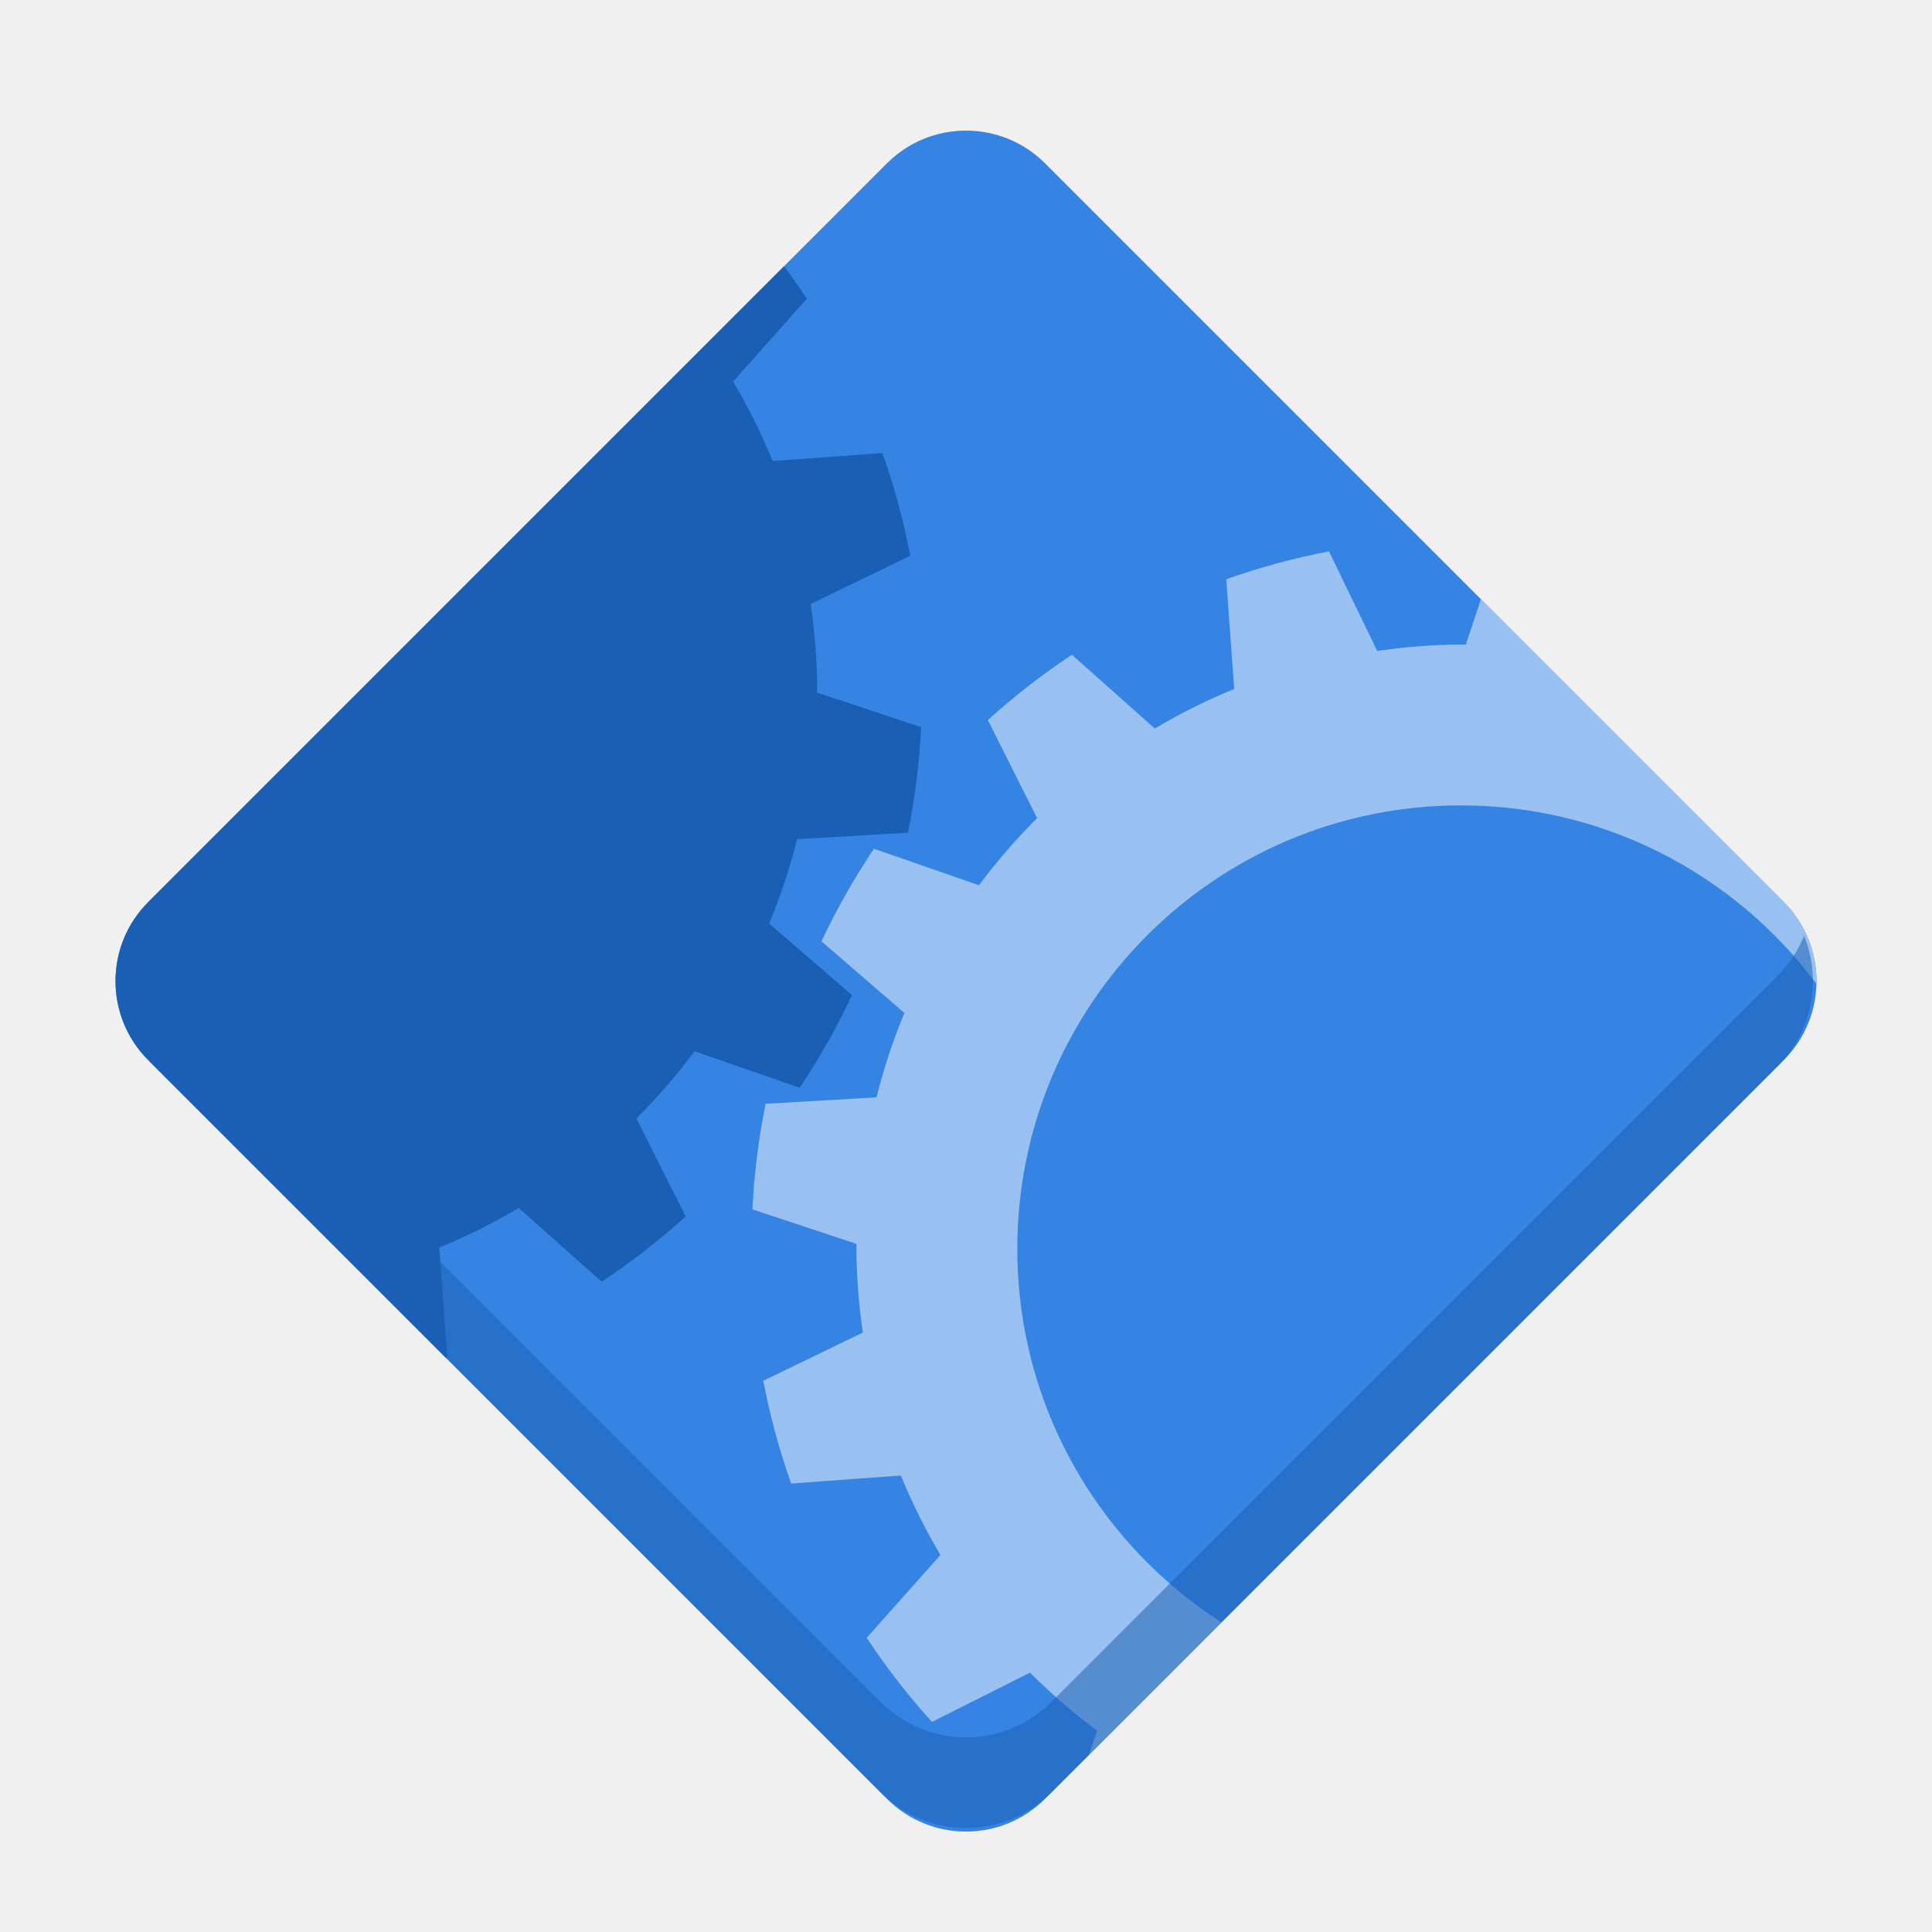
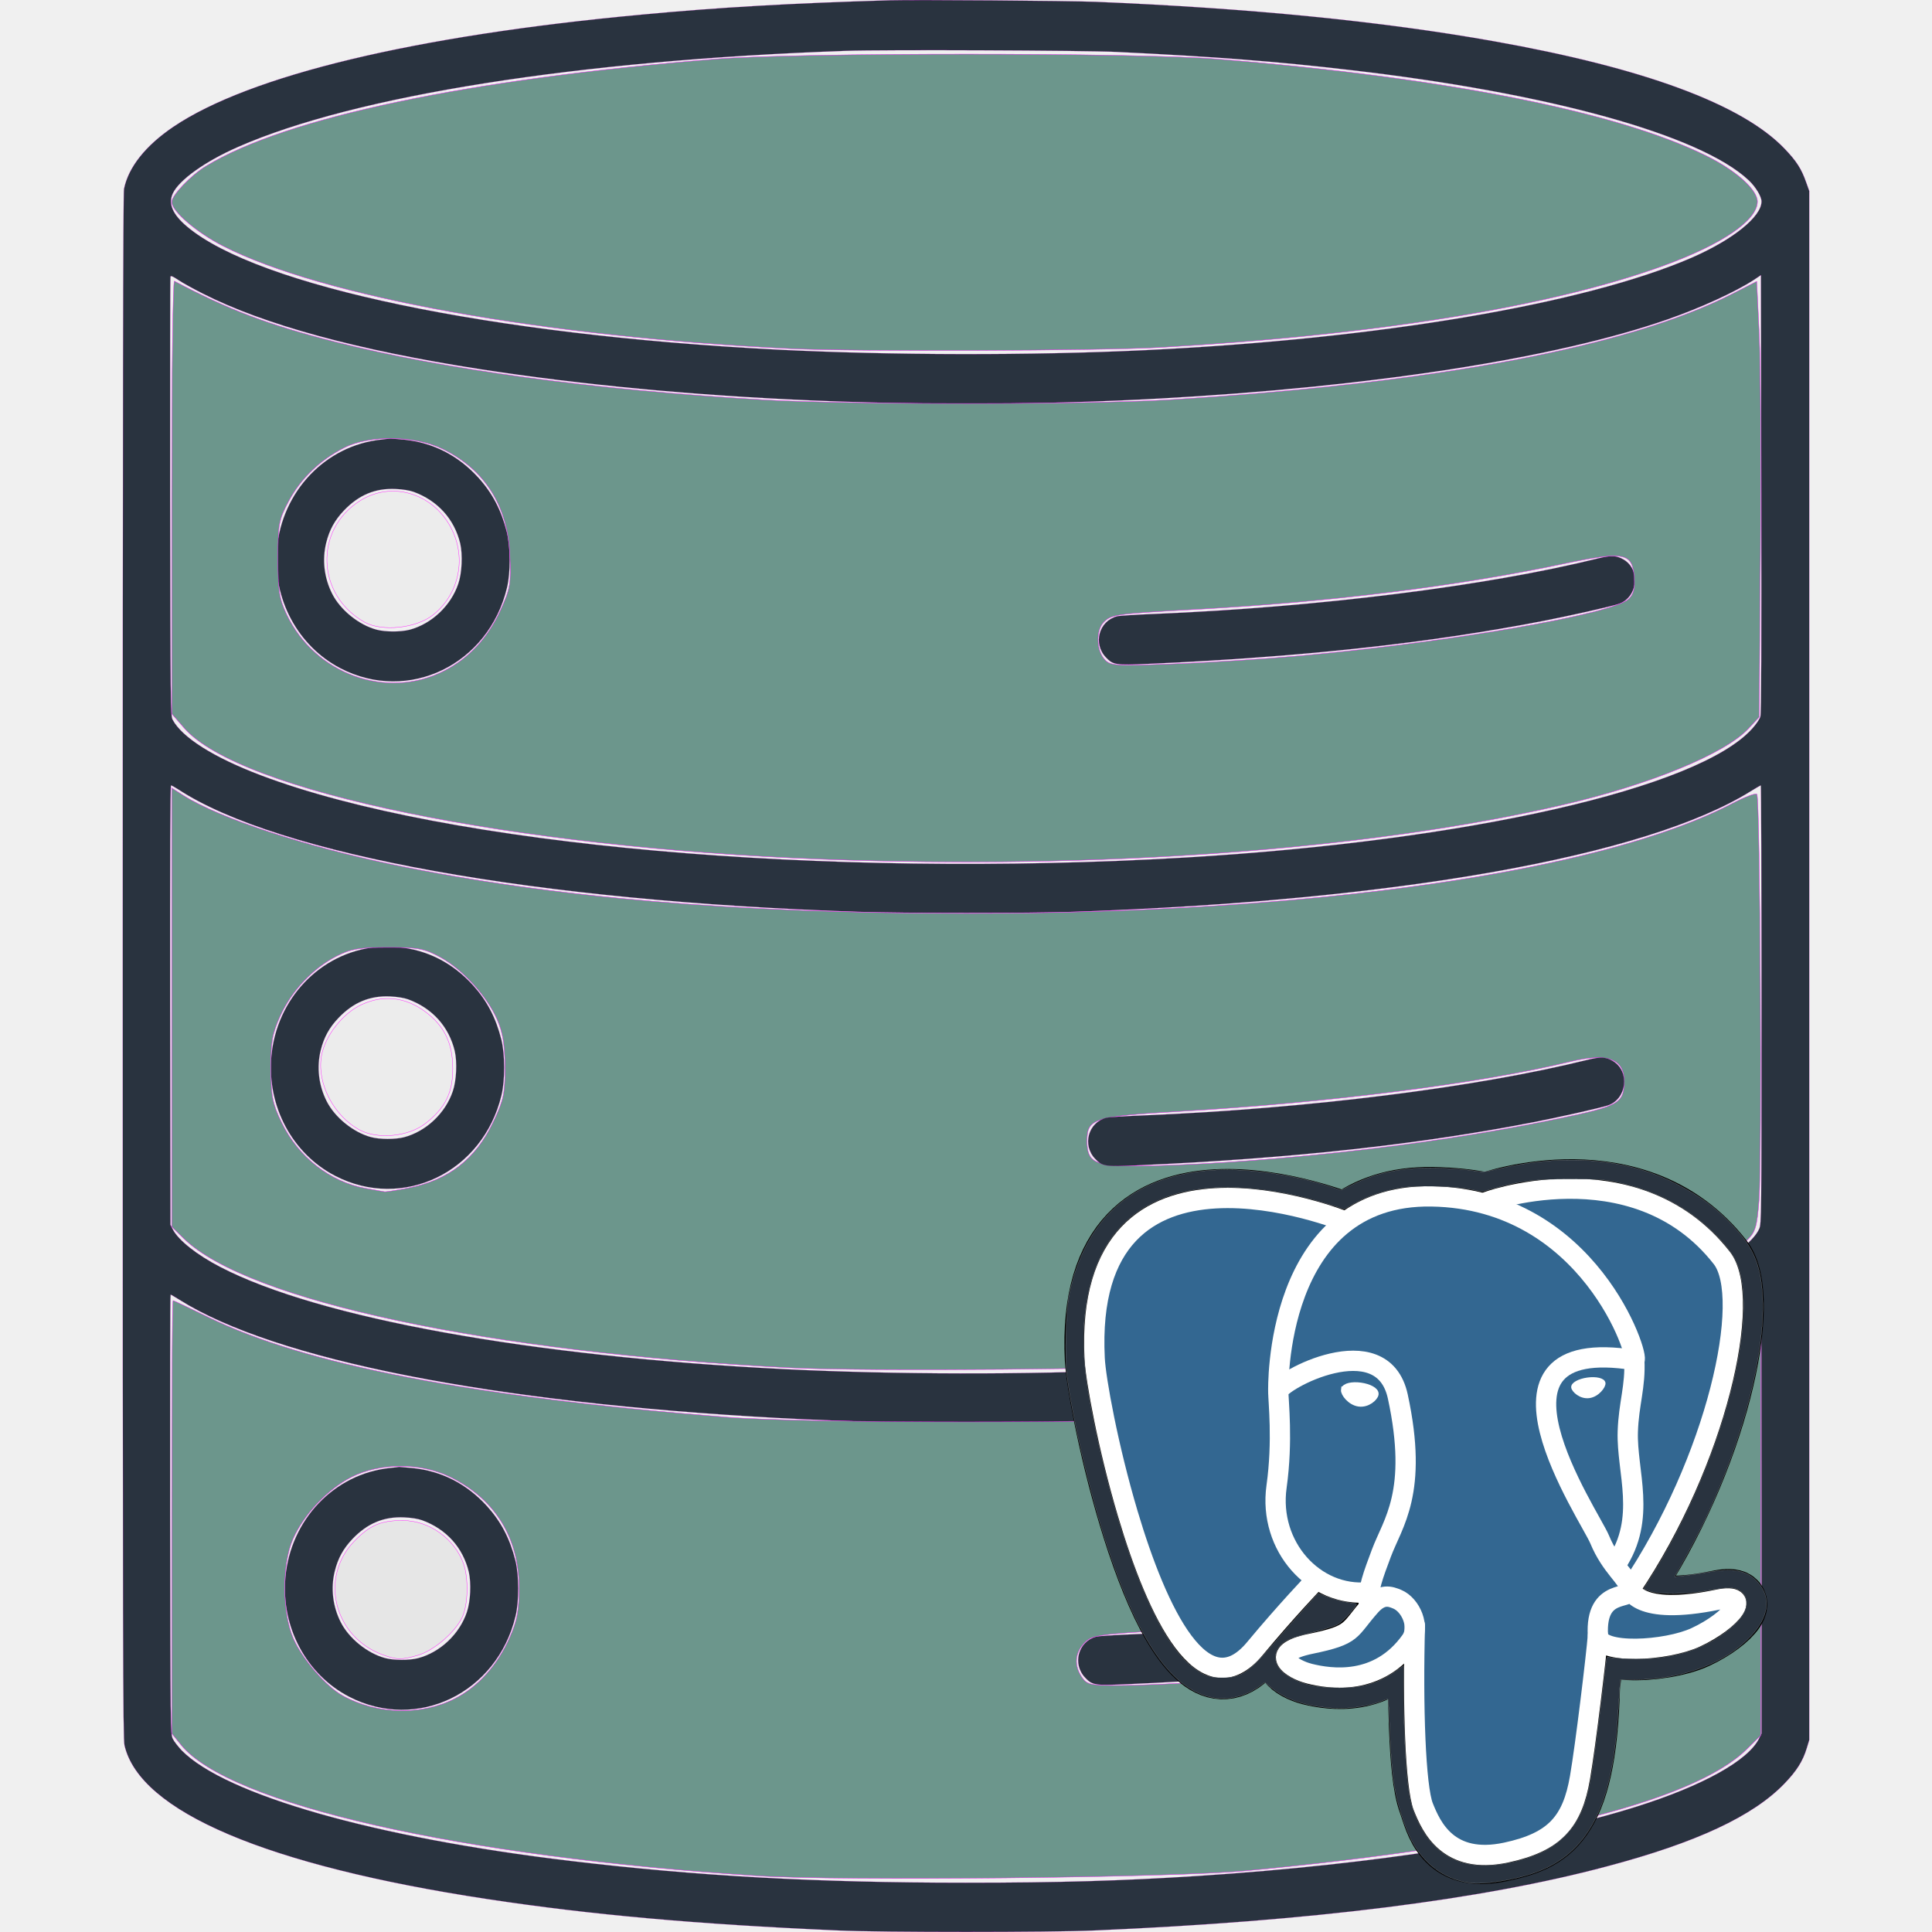
- <svg xmlns="http://www.w3.org/2000/svg" width="33.75mm" height="33.75mm" viewBox="0 0 33.75 33.75" version="1.1" id="svg974">
-   <defs id="defs968">
-     <clipPath clipPathUnits="userSpaceOnUse" id="clipPath18689">
-       <rect clip-path="none" transform="rotate(45)" ry="32" rx="32" y="123.999" x="486.037" height="362.943" width="362.943" id="rect18691" style="display:inline;opacity:1;vector-effect:none;fill:#4a86cf;fill-opacity:1;stroke:none;stroke-width:26.067;stroke-linecap:butt;stroke-linejoin:miter;stroke-miterlimit:4;stroke-dasharray:none;stroke-dashoffset:0;stroke-opacity:1;marker:none;marker-start:none;marker-mid:none;marker-end:none;paint-order:normal;enable-background:new" />
-     </clipPath>
-     <clipPath clipPathUnits="userSpaceOnUse" id="clipPath18689-3">
-       <rect clip-path="none" transform="rotate(45)" ry="32" rx="32" y="123.999" x="486.037" height="362.943" width="362.943" id="rect18691-6" style="display:inline;opacity:1;vector-effect:none;fill:#4a86cf;fill-opacity:1;stroke:none;stroke-width:26.067;stroke-linecap:butt;stroke-linejoin:miter;stroke-miterlimit:4;stroke-dasharray:none;stroke-dashoffset:0;stroke-opacity:1;marker:none;marker-start:none;marker-mid:none;marker-end:none;paint-order:normal;enable-background:new" />
-     </clipPath>
-   </defs>
-   <g id="layer1" transform="translate(-61.81982,-103.944)">
-     <g transform="matrix(0.2636723,0,0,0.2636723,61.81982,-529.397)" style="display:inline;stroke-width:0.25;enable-background:new" id="g1836">
-       <g transform="matrix(0.25,0,0,0.25,0,2295)" id="g18818" style="stroke-width:0.25">
-         <g style="stroke-width:0.27" transform="matrix(0.9260519,0,0,0.9260519,18.93073,50.87633)" id="g18590">
-           <g style="stroke-width:0.27" id="g18681" clip-path="url(#clipPath18689-3)">
-             <rect style="opacity:1;vector-effect:none;fill:#3584e4;fill-opacity:1;stroke:none;stroke-width:8.221;stroke-linecap:butt;stroke-linejoin:miter;stroke-miterlimit:4;stroke-dasharray:none;stroke-dashoffset:0;stroke-opacity:1;marker:none;marker-start:none;marker-mid:none;marker-end:none;paint-order:normal" id="rect18571" width="424" height="424" x="458.337" y="90.642" rx="10.092" ry="10.092" transform="matrix(0.6052817,0.6052817,-0.6052817,0.6052817,33.44063,99.07363)" clip-path="none" />
-             <circle style="opacity:1;vector-effect:none;fill:#f66151;fill-opacity:1;stroke:none;stroke-width:7.037;stroke-linecap:butt;stroke-linejoin:miter;stroke-miterlimit:4;stroke-dasharray:none;stroke-dashoffset:0;stroke-opacity:1;marker:none;marker-start:none;marker-mid:none;marker-end:none;paint-order:normal" id="path18706" cx="0" cy="0" r="0" transform="translate(0,-212)" />
-             <circle style="opacity:1;vector-effect:none;fill:#f66151;fill-opacity:1;stroke:none;stroke-width:7.037;stroke-linecap:butt;stroke-linejoin:miter;stroke-miterlimit:4;stroke-dasharray:none;stroke-dashoffset:0;stroke-opacity:1;marker:none;marker-start:none;marker-mid:none;marker-end:none;paint-order:normal" id="path18708" cx="0" cy="0" r="0" transform="translate(0,-212)" />
-             <path style="display:inline;opacity:1;vector-effect:none;fill:#98c1f1;fill-opacity:1;stroke:none;stroke-width:7.037;stroke-linecap:butt;stroke-linejoin:miter;stroke-miterlimit:4;stroke-dasharray:none;stroke-dashoffset:0;stroke-opacity:1;marker:none;marker-start:none;marker-mid:none;marker-end:none;paint-order:normal;enable-background:new" d="m 408.92,561.918 -9.886,29.829 a 172.971,172.971 0 0 0 -1.427,-0.071 172.971,172.971 0 0 0 -23.929,1.852 l -13.801,-28.501 a 203.293,203.293 0 0 0 -29.401,7.972 l 2.286,31.405 a 172.971,172.971 0 0 0 -22.732,11.319 l -23.718,-21.103 a 203.293,203.293 0 0 0 -24.059,18.674 l 14.099,28.073 a 172.971,172.971 0 0 0 -16.636,19.211 l -30.058,-10.448 a 203.293,203.293 0 0 0 -15.017,26.488 l 23.73,20.507 a 172.971,172.971 0 0 0 -7.985,24.143 l -31.73,1.849 a 203.293,203.293 0 0 0 -3.778,30.217 l 29.829,9.886 a 172.971,172.971 0 0 0 -0.071,1.427 172.971,172.971 0 0 0 1.852,23.929 l -28.501,13.801 a 203.293,203.293 0 0 0 7.972,29.401 l 31.405,-2.286 a 172.971,172.971 0 0 0 11.319,22.732 l -21.103,23.718 a 203.293,203.293 0 0 0 18.674,24.059 l 28.073,-14.099 a 172.971,172.971 0 0 0 19.211,16.636 l -10.448,30.058 a 203.293,203.293 0 0 0 26.488,15.017 l 20.507,-23.73 a 172.971,172.971 0 0 0 24.143,7.985 l 1.849,31.73 a 203.293,203.293 0 0 0 30.217,3.778 l 9.886,-29.829 a 172.971,172.971 0 0 0 1.427,0.071 172.971,172.971 0 0 0 23.929,-1.852 l 13.801,28.501 a 203.293,203.293 0 0 0 29.401,-7.972 l -2.286,-31.405 a 172.971,172.971 0 0 0 22.732,-11.319 l 23.718,21.103 A 203.293,203.293 0 0 0 532.96,916 l -14.099,-28.073 a 172.971,172.971 0 0 0 16.636,-19.211 l 30.058,10.448 a 203.293,203.293 0 0 0 15.017,-26.488 l -23.73,-20.507 a 172.971,172.971 0 0 0 7.985,-24.143 l 31.73,-1.849 a 203.293,203.293 0 0 0 3.778,-30.217 l -29.829,-9.886 a 172.971,172.971 0 0 0 0.071,-1.427 172.971,172.971 0 0 0 -1.852,-23.929 l 28.501,-13.801 a 203.293,203.293 0 0 0 -7.972,-29.401 l -31.405,2.286 a 172.971,172.971 0 0 0 -11.319,-22.732 l 21.103,-23.718 a 203.293,203.293 0 0 0 -18.674,-24.059 l -28.073,14.099 a 172.971,172.971 0 0 0 -19.211,-16.636 l 10.448,-30.058 A 203.293,203.293 0 0 0 485.636,581.681 l -20.507,23.73 a 172.971,172.971 0 0 0 -24.143,-7.985 l -1.849,-31.73 a 203.293,203.293 0 0 0 -30.217,-3.778 z M 397.607,637.722 A 126.926,126.926 0 0 1 524.532,764.647 126.926,126.926 0 0 1 397.607,891.572 126.926,126.926 0 0 1 270.682,764.647 126.926,126.926 0 0 1 397.607,637.722 Z" id="path18717-4" />
-             <path id="path18758" d="m 51.748,401.284 -9.886,29.829 c -0.476,-0.026 -0.951,-0.05 -1.427,-0.071 -8.01,0.062 -16.005,0.681 -23.929,1.852 L 2.706,404.392 c -9.986,1.918 -19.814,4.583 -29.401,7.972 l 2.286,31.405 c -7.844,3.211 -15.442,6.994 -22.732,11.319 l -23.718,-21.103 c -8.475,5.614 -16.518,11.857 -24.059,18.674 l 14.099,28.073 c -6.009,5.987 -11.569,12.408 -16.636,19.211 l -30.058,-10.448 c -5.661,8.442 -10.68,17.296 -15.017,26.488 l 23.73,20.507 c -3.25,7.841 -5.919,15.91 -7.985,24.143 l -31.73,1.849 c -2.013,9.964 -3.276,20.064 -3.778,30.217 l 29.829,9.886 c -0.026,0.476 -0.05,0.951 -0.071,1.427 0.062,8.01 0.681,16.005 1.852,23.929 l -28.501,13.801 c 1.918,9.986 4.583,19.814 7.972,29.401 l 31.405,-2.286 c 3.211,7.844 6.994,15.442 11.319,22.732 l -21.103,23.718 c 5.614,8.475 11.857,16.518 18.674,24.059 l 28.073,-14.099 c 5.987,6.009 12.408,11.569 19.211,16.636 l -10.448,30.058 c 8.442,5.661 17.296,10.68 26.488,15.017 l 20.507,-23.73 c 7.841,3.25 15.91,5.919 24.143,7.985 l 1.849,31.73 c 9.964,2.013 20.064,3.276 30.217,3.778 l 9.886,-29.829 c 0.476,0.026 0.951,0.05 1.427,0.071 8.01,-0.062 16.005,-0.681 23.929,-1.852 l 13.801,28.501 c 9.986,-1.918 19.814,-4.583 29.401,-7.972 l -2.286,-31.405 c 7.844,-3.211 15.442,-6.994 22.732,-11.319 l 23.718,21.103 c 8.475,-5.614 16.518,-11.857 24.059,-18.674 l -14.099,-28.073 c 6.009,-5.987 11.569,-12.408 16.636,-19.211 l 30.058,10.448 c 5.661,-8.442 10.68,-17.296 15.017,-26.488 l -23.73,-20.507 c 3.25,-7.841 5.919,-15.91 7.985,-24.143 l 31.73,-1.849 c 2.013,-9.964 3.276,-20.064 3.778,-30.217 l -29.829,-9.886 c 0.026,-0.476 0.05,-0.951 0.071,-1.427 -0.062,-8.01 -0.681,-16.005 -1.852,-23.929 l 28.501,-13.801 c -1.918,-9.986 -4.583,-19.814 -7.972,-29.401 l -31.405,2.286 c -3.211,-7.844 -6.994,-15.442 -11.319,-22.732 l 21.103,-23.718 c -5.614,-8.475 -11.857,-16.518 -18.674,-24.059 l -28.073,14.099 c -5.987,-6.009 -12.408,-11.569 -19.211,-16.636 l 10.448,-30.058 c -8.442,-5.661 -17.296,-10.68 -26.488,-15.017 l -20.507,23.73 c -7.841,-3.25 -15.91,-5.919 -24.143,-7.985 l -1.849,-31.73 c -9.964,-2.013 -20.064,-3.276 -30.217,-3.778 z" style="display:inline;opacity:1;vector-effect:none;fill:#1a5fb4;fill-opacity:1;stroke:none;stroke-width:7.037;stroke-linecap:butt;stroke-linejoin:miter;stroke-miterlimit:4;stroke-dasharray:none;stroke-dashoffset:0;stroke-opacity:1;marker:none;marker-start:none;marker-mid:none;marker-end:none;paint-order:normal;enable-background:new" />
-           </g>
+ <svg xmlns="http://www.w3.org/2000/svg" version="1.0" width="128" height="128" viewBox="0 0 1036.36 1187.15" preserveAspectRatio="xMidYMid" id="svg7" xml:space="preserve">
+   <defs id="defs7" />
+   <g transform="matrix(0.1,0,0,-0.1,-519.95,1980.632)" fill="#ff0000" stroke="#ff00ff" id="g7" style="display:inline">
+     <path d="m 14139.27,10105.857 c -683.321,-169.996 -1725.615,-300.423 -2725.511,-341.456 -113.768,-4.396 -218.351,-10.991 -231.778,-14.655 -111.648,-28.577 -149.1,-168.53 -67.837,-252.795 43.811,-46.163 60.771,-48.361 256.511,-39.568 939.831,41.766 1724.201,126.764 2432.961,264.519 151.928,29.309 412.679,87.929 459.317,103.316 118.009,38.102 138.5,209.563 33.211,272.579 -44.517,26.378 -76.317,27.844 -156.874,8.06 z" id="path9" style="fill:#29333f;fill-opacity:1;stroke-width:0.72" />
+     <path d="m 9916.683,19804.627 c -614.07,-18.319 -1047.947,-43.232 -1526.343,-87.929 -1392.788,-128.961 -2410.349,-372.963 -2879.558,-689.506 -171.007,-115.773 -276.296,-248.399 -303.149,-381.757 -5.653,-28.577 -7.773,-1326.257 -7.773,-4777.455 0,-4197.126 1.413,-4743.749 10.6,-4785.515 93.276,-408.135 874.114,-739.333 2229.45,-945.233 637.389,-96.722 1284.672,-154.608 2151.719,-192.71 277.709,-12.457 1298.805,-12.457 1582.874,0 1326.363,57.154 2372.898,187.581 3144.548,393.481 550.473,145.815 898.847,308.483 1091.759,509.253 74.198,76.938 112.356,137.022 136.382,216.158 l 15.545,51.292 v 4759.137 4759.136 l -19.078,53.491 c -28.973,82.798 -60.064,131.159 -133.556,207.365 -261.456,272.578 -864.927,495.331 -1783.559,658.731 -690.388,123.1 -1505.144,203.701 -2448.508,242.537 -175.954,6.594 -1106.598,13.921 -1261.352,9.525 z m 1388.547,-317.276 c 595.697,-28.577 980.816,-57.886 1438.013,-111.376 1219.66,-140.686 2150.306,-398.61 2447.094,-677.05 42.399,-39.568 79.144,-99.653 79.144,-130.428 0,-93.79 -175.953,-235.209 -429.637,-345.853 -658.589,-285.034 -1922.061,-498.994 -3354.42,-567.872 -700.987,-33.706 -1572.981,-32.24 -2271.849,3.664 -1753.881,90.127 -3184.827,389.084 -3619.411,756.186 -88.33,74.739 -115.889,139.22 -86.917,202.969 38.159,82.067 197.153,196.373 400.665,285.767 717.946,315.811 2090.948,532.701 3736.713,590.588 228.951,8.06 1457.799,2.931 1660.604,-6.595 z M 5690.975,18002.823 c 377.346,-191.977 951.138,-348.051 1703.003,-464.556 1249.34,-193.443 2771.443,-258.657 4186.843,-180.254 1305.871,72.541 2427.309,247.665 3109.217,485.073 204.218,71.076 419.744,169.995 532.099,243.27 l 43.812,29.309 2.12,-1342.377 c 1.413,-948.896 0,-1350.437 -5.653,-1370.221 -4.947,-16.12 -24.733,-46.163 -50.879,-74.739 -330.707,-367.103 -1747.521,-688.774 -3482.321,-791.358 -2232.983,-131.16 -4542.283,74.007 -5681.387,505.589 -288.309,109.179 -484.048,232.279 -541.993,342.189 -12.013,22.715 -12.72,87.929 -14.839,1368.756 -0.707,739.333 0,1348.971 2.12,1353.368 2.12,6.595 16.959,0 47.345,-20.516 24.733,-16.854 92.57,-54.223 150.514,-83.533 z m -150.514,-3046.727 c 612.657,-401.54 2195.531,-686.575 4178.363,-752.522 280.536,-9.525 1055.014,-9.525 1324.95,0 1987.779,68.877 3517.655,340.724 4159.284,740.799 31.799,19.784 60.065,35.904 62.184,35.904 2.12,0 4.24,-605.974 4.24,-1346.041 0,-1317.464 -0.707,-1347.506 -14.133,-1378.28 -36.745,-84.266 -189.379,-194.176 -397.131,-286.502 -662.829,-294.56 -1939.727,-510.718 -3429.325,-579.596 -674.841,-31.507 -1489.597,-30.042 -2165.852,3.664 -1554.608,77.67 -2859.066,313.612 -3463.243,627.224 -143.448,74.006 -257.217,164.133 -291.842,230.08 l -14.839,29.309 -2.12,1350.438 c -0.707,888.078 0.707,1349.704 5.653,1349.704 3.533,0 23.319,-10.992 43.812,-24.181 z m 8.48,-3136.853 c 584.391,-367.835 1919.235,-630.887 3682.302,-726.144 938.418,-50.559 1854.93,-39.568 2815.961,32.973 1485.357,112.842 2638.594,363.439 3150.908,683.646 36.746,22.715 67.838,41.765 69.251,41.765 0.707,0 2.12,-606.707 2.12,-1348.238 V 9154.273 l -14.839,-30.042 c -66.425,-135.557 -346.254,-290.897 -755.399,-419.859 -649.401,-203.701 -1594.887,-353.18 -2688.765,-424.988 -464.263,-30.042 -861.394,-41.766 -1430.946,-41.766 -916.513,0 -1652.125,41.033 -2430.842,134.091 -1197.755,142.884 -2117.8,405.204 -2387.03,679.249 -21.906,23.448 -46.638,54.955 -54.411,71.076 -14.133,28.577 -14.133,52.757 -16.253,1379.746 -0.707,742.264 0,1349.704 2.826,1349.704 2.12,0 26.852,-14.654 55.118,-32.24 z" id="path1" style="opacity:1;fill:#29333f;fill-opacity:1;stroke-width:0.72" />
+     <path d="m 14266.521,16375.408 c -683.321,-169.995 -1725.615,-300.422 -2725.511,-341.456 -113.769,-4.396 -218.352,-10.99 -231.778,-14.654 -111.649,-28.577 -149.101,-168.53 -67.838,-252.795 43.812,-46.162 60.771,-48.361 256.511,-39.568 939.831,41.766 1724.202,126.764 2432.962,264.519 151.927,29.309 412.677,87.928 459.316,103.316 118.008,38.102 138.501,209.563 33.212,272.578 -44.519,26.379 -76.318,27.845 -156.874,8.06 z" id="path3" style="fill:#29333f;fill-opacity:1;stroke-width:0.72" />
+     <g id="g8">
+       <path d="m 6788.963,17105.218 c -342.721,-35.904 -610.537,-317.275 -642.336,-672.653 -26.852,-305.552 128.608,-596.45 391.479,-732.739 416.918,-216.158 909.446,21.982 1022.508,494.599 22.613,93.79 21.906,250.596 -0.707,342.189 -33.919,134.824 -88.33,238.872 -174.54,334.128 -125.075,137.755 -280.536,216.89 -460.729,234.476 -41.692,3.664 -77.024,6.595 -79.144,6.595 -2.12,-0.733 -27.559,-3.663 -56.531,-6.595 z m 197.859,-320.939 c 148.394,-54.222 250.857,-167.797 286.896,-318.009 15.546,-68.876 10.6,-180.986 -12.013,-246.932 -45.225,-134.824 -163.94,-246.933 -299.615,-282.837 -54.411,-13.922 -149.101,-13.922 -203.512,0.733 -108.116,29.309 -221.885,120.901 -272.056,220.554 -49.465,97.454 -62.184,209.563 -36.745,312.879 19.786,79.869 52.291,139.22 109.529,199.305 91.157,95.256 192.206,137.754 317.988,131.893 45.225,-2.199 84.797,-8.793 109.529,-17.586 z" id="path2" style="fill:#29333f;fill-opacity:1;stroke-width:0.483" />
+       <path d="m 6755.225,13986.975 c -342.721,-35.904 -610.537,-317.275 -642.336,-672.654 -26.852,-305.552 128.608,-596.449 391.479,-732.738 416.918,-216.158 909.446,21.982 1022.508,494.598 22.613,93.79 21.906,250.597 -0.707,342.189 -33.919,134.824 -88.33,238.872 -174.54,334.129 -125.075,137.755 -280.536,216.89 -460.729,234.476 -41.692,3.663 -77.024,6.595 -79.144,6.595 -2.12,-0.733 -27.559,-3.664 -56.531,-6.595 z m 197.859,-320.94 c 148.394,-54.222 250.857,-167.796 286.896,-318.008 15.546,-68.877 10.6,-180.986 -12.013,-246.932 -45.225,-134.824 -163.94,-246.933 -299.615,-282.838 -54.411,-13.921 -149.101,-13.921 -203.512,0.733 -108.116,29.31 -221.885,120.901 -272.056,220.554 -49.465,97.455 -62.184,209.564 -36.745,312.88 19.786,79.868 52.291,139.22 109.529,199.305 91.157,95.256 192.206,137.754 317.988,131.892 45.225,-2.198 84.797,-8.793 109.529,-17.586 z" id="path2-5" style="fill:#29333f;fill-opacity:1;stroke-width:0.483" />
+       <path d="m 6841.577,10786.01 c -342.721,-35.905 -610.537,-317.276 -642.336,-672.654 -26.852,-305.552 128.608,-596.449 391.479,-732.739 416.918,-216.158 909.446,21.982 1022.508,494.598 22.613,93.791 21.906,250.597 -0.707,342.189 -33.919,134.824 -88.33,238.873 -174.54,334.128 -125.075,137.756 -280.536,216.891 -460.729,234.477 -41.692,3.664 -77.024,6.595 -79.144,6.595 -2.12,-0.733 -27.559,-3.664 -56.531,-6.595 z m 197.859,-320.939 c 148.394,-54.223 250.857,-167.798 286.896,-318.009 15.546,-68.877 10.6,-180.986 -12.013,-246.933 -45.225,-134.824 -163.94,-246.933 -299.615,-282.837 -54.411,-13.922 -149.101,-13.922 -203.512,0.733 -108.116,29.309 -221.885,120.902 -272.056,220.554 -49.465,97.454 -62.184,209.563 -36.745,312.879 19.786,79.869 52.291,139.22 109.529,199.305 91.157,95.256 192.206,137.755 317.988,131.893 45.225,-2.198 84.797,-8.792 109.529,-17.585 z" id="path2-9" style="fill:#29333f;fill-opacity:1;stroke-width:0.483" />
+       <path style="opacity:1;fill:#e6e6e6;fill-opacity:1;stroke-width:2.017" d="m 6795.964,9638.647 c -298.231,109.642 -389.268,473.829 -174.193,696.848 95.93,99.473 164.564,128.737 300.156,127.98 160.831,-0.898 315.294,-110.452 370.901,-263.065 33.433,-91.755 29.163,-259.36 -8.532,-334.947 -46.64,-93.522 -175.465,-202.779 -271.809,-230.522 -100.064,-28.815 -129.433,-28.312 -216.524,3.706 z" id="path12" />
+       <path style="opacity:1;fill:#ececec;fill-opacity:1;stroke-width:2.017" d="m 6657.321,12862.139 c -161.305,85.333 -266.7,289.4 -236.287,457.501 22.2,122.704 130.813,260.894 246.911,314.148 132.948,60.981 268.018,46.289 388.438,-42.25 119.519,-87.877 171.439,-194.654 171.336,-352.363 -0.095,-148.238 -45.368,-239.469 -166.289,-335.105 -102.802,-81.308 -292.475,-100.988 -404.11,-41.931 z" id="path15" />
+       <path style="opacity:1;fill:#ececec;fill-opacity:1;stroke-width:2.017" d="m 6685.286,15983.388 c -295.502,165.508 -310.647,567.597 -28.09,745.776 205.036,129.295 471.049,39.207 573.271,-194.146 78.964,-180.26 28.212,-386.949 -124.713,-507.899 -103.328,-81.722 -313.592,-103.591 -420.468,-43.731 z" id="path16" />
+       <path style="opacity:1;fill:#6c968c;fill-opacity:1;stroke-width:2.017" d="m 9500.352,14526.454 c -1908.383,72.005 -3583.67,416.287 -3923.472,806.298 l -76.429,87.722 V 16754.2 c 0,733.549 7.474,1329.774 16.609,1324.945 333.53,-176.336 578.261,-268.907 984.036,-372.222 672.825,-171.309 1589.195,-295.366 2639.212,-357.291 510.053,-30.079 1987.372,-30.072 2478.697,0 1637.292,100.258 2830.863,324.238 3471.337,651.417 l 149.845,76.546 15.341,-323.983 c 8.437,-178.191 11.894,-780.573 7.682,-1338.627 l -7.659,-1014.644 -64.447,-69.732 c -144.353,-156.191 -608.189,-346.644 -1148.465,-471.566 -1191.158,-275.416 -2846.128,-396.597 -4542.288,-332.6 z M 7172.86,15683.63 c 154.148,78.203 269.69,202.441 348.122,374.324 59.491,130.373 64.909,161.669 57.643,332.969 -12.992,306.303 -154.08,530.078 -413.819,656.346 -171.03,83.144 -449.256,86.528 -604.385,7.352 -149.647,-76.38 -266.246,-188.758 -340.946,-328.607 -60.584,-113.42 -65.731,-141.037 -65.731,-352.691 0,-196.58 7.723,-245.905 53.657,-342.681 174.397,-367.43 613.863,-525.386 965.46,-347.012 z m 5259.139,93.128 c 918.833,83.005 1921.559,256.055 2020.234,348.654 30.207,28.346 39.631,64.001 34.821,131.735 -10.945,154.115 -59.258,163.222 -440.841,83.099 -653.183,-137.151 -1417.19,-232.083 -2234.289,-277.621 -515.073,-28.706 -537.548,-31.83 -585.307,-81.354 -46.307,-48.018 -44.176,-167.468 3.987,-223.513 36.685,-42.69 59.454,-44.322 426.301,-30.554 213.151,7.999 561.943,30.299 775.094,49.554 z" id="path17" />
+       <path style="opacity:1;fill:#6c968c;fill-opacity:1;stroke-width:2.017" d="m 9309.48,17663.507 c -1517.165,72.346 -2881.661,318.652 -3493.02,630.528 -162.731,83.015 -316.008,214.622 -316.008,271.333 0,40.817 117.705,164.01 210.698,220.521 493.602,299.953 1609.395,534.221 3133.275,657.852 494.736,40.137 2583.49,40.137 3078.227,0 1400.042,-113.584 2452.13,-321.31 3005.234,-593.359 183.535,-90.274 316.595,-209.125 316.595,-282.789 0,-114.88 -213.961,-261.487 -573.005,-392.629 -694.416,-253.636 -1771.82,-428.609 -3103.151,-503.958 -363.674,-20.582 -1878.983,-25.614 -2258.844,-7.499 z" id="path18" />
+       <path style="opacity:1;fill:#6c968c;fill-opacity:1;stroke-width:2.017" d="m 9298.407,11401.765 c -1842.92,94.048 -3332.791,411.62 -3723.454,793.671 l -74.502,72.858 v 1348.263 1348.262 l 71.973,-45.806 c 218.455,-139.029 747.509,-313.558 1291.266,-425.974 976.004,-201.777 2109.122,-298.427 3508.775,-299.283 2131.315,-1.302 3912.151,254.174 4720.237,677.16 73.763,38.611 140.579,63.506 148.482,55.323 19.96,-20.668 32.215,-2251.622 13.678,-2489.949 -13.419,-172.516 -21.937,-200.629 -76.935,-253.903 -346.836,-335.959 -1614.414,-626.263 -3310.639,-758.209 -410.927,-31.965 -2093.947,-46.649 -2568.881,-22.413 z m -2346.402,1104.362 c 247.673,47.476 415.512,177.426 523.831,405.579 64.687,136.251 72.968,175.064 72.141,338.11 -0.695,136.971 -12.962,211.715 -47.854,291.559 -62.931,144.011 -212.532,308.018 -348.942,382.548 -98.245,53.678 -136.821,60.955 -321.999,60.738 -175.547,-0.202 -227.75,-9.135 -315.269,-53.937 -145.482,-74.472 -276.32,-213.298 -345.745,-366.851 -49.49,-109.462 -58.563,-160.536 -57.742,-325.056 0.838,-168.11 9.867,-213.68 65.082,-328.474 102.529,-213.165 300.002,-367.676 519.039,-406.118 55.779,-9.79 107.061,-19.014 113.959,-20.499 6.898,-1.487 71.472,8.595 143.499,22.401 z m 5040.857,159.153 c 726.796,50.337 1418.637,141.416 2022.54,266.266 379.708,78.499 408.721,94.871 409.352,230.999 0.643,138.158 -102.798,175.503 -331.843,119.807 -547.163,-133.056 -1473.067,-251.107 -2393.823,-305.21 -535.159,-31.447 -573.676,-43.675 -573.676,-182.122 0,-129.803 46,-153.252 300.635,-153.252 125.034,0 380.1,10.58 566.815,23.512 z" id="path19" />
+       <path style="opacity:1;fill:#6c968c;fill-opacity:1;stroke-width:2.017" d="m 9099.098,8279.826 c -1825.402,117.984 -3246.059,440.525 -3540.948,803.924 l -57.698,71.102 v 1330.117 c 0,731.563 3.648,1330.116 8.108,1330.116 4.459,0 101.623,-45.801 215.919,-101.781 598.058,-292.914 1617.119,-489.592 3186.383,-614.972 484.17,-38.683 2453.273,-38.917 2945.354,-0.352 1619.43,126.925 2726.53,351.565 3288.728,667.31 l 121.681,68.34 V 10488.923 9144.217 l -88.698,-87.493 c -332.388,-327.872 -1409.681,-589.019 -3078.11,-746.168 -452.19,-42.592 -2493.737,-63.499 -3000.718,-30.73 z M 7239.048,9368.563 c 143.767,72.936 263.052,205.695 338.632,376.88 45.339,102.691 56.9,164.628 56.9,304.832 0,308.346 -151.121,549.397 -427.913,682.56 -179.998,86.596 -427.86,85.219 -602.073,-3.348 -145.866,-74.154 -291.076,-228.09 -358.488,-380.027 -68.86,-155.201 -67.385,-453 3.033,-612.564 56.01,-126.916 200.51,-293.778 303.225,-350.153 210.416,-115.484 480.776,-122.642 686.684,-18.18 z m 4628.618,104.802 c 936.104,62.182 2151.398,240.354 2413.247,353.803 126.117,54.641 126.255,238.943 0.218,288.633 -37.256,14.688 -144.72,1.141 -366.835,-46.245 -631.846,-134.798 -1398.618,-229.704 -2249.949,-278.488 -475.756,-27.262 -508.511,-32.022 -555.468,-80.713 -58.275,-60.426 -63.959,-137.615 -15.426,-209.465 31.137,-46.097 53.142,-51.036 227.369,-51.036 106.093,0 352.173,10.58 546.846,23.512 z" id="path20" />
+       <g id="g21" transform="matrix(10,0,0,-10,12323.859,12192.085)">
+         <g id="orginal" style="clip-rule:nonzero;fill-rule:nonzero;stroke:#000000;stroke-miterlimit:4">
+ 	</g>
+         <g id="Layer_x0020_3" style="clip-rule:nonzero;fill:none;fill-rule:nonzero;stroke:#ffffff;stroke-width:12.465;stroke-linecap:round;stroke-linejoin:round;stroke-miterlimit:4" transform="translate(-134.2933,-49.11436)">
+           <path style="fill:none;stroke:#000000;stroke-width:37.395;stroke-linecap:butt;stroke-linejoin:miter" d="m 323.205,324.227 c 2.833,-23.601 1.984,-27.062 19.563,-23.239 l 4.463,0.392 c 13.517,0.615 31.199,-2.174 41.587,-7 22.362,-10.376 35.622,-27.7 13.572,-23.148 -50.297,10.376 -53.755,-6.655 -53.755,-6.655 C 401.746,185.774 423.948,85.741 404.784,61.255 352.514,-5.534 262.036,26.049 260.522,26.869 l -0.482,0.089 c -9.938,-2.062 -21.06,-3.294 -33.554,-3.496 -22.761,-0.374 -40.032,5.967 -53.133,15.904 0,0 -161.408,-66.498 -153.899,83.628 0.218,4.358 1.229,12.027 2.946,21.86 10.867,62.228 50.021,211.151 95.524,156.45 19.259,-23.163 37.871,-42.748 37.871,-42.748 9.242,6.14 20.307,9.272 31.912,8.147 l 0.897,-0.765 c -0.281,2.876 -0.157,5.689 0.359,9.019 -13.572,15.167 -9.584,17.83 -36.723,23.416 -27.457,5.659 -11.326,15.734 -0.797,18.367 12.768,3.193 42.305,7.716 62.268,-20.224 l -0.795,3.188 c 5.325,4.26 4.965,30.619 5.72,49.452 0.756,18.834 2.017,36.409 5.856,46.771 3.839,10.36 8.369,37.05 44.036,29.406 29.809,-6.388 52.6,-15.582 54.677,-101.107" id="path1-7" />
+           <path style="fill:#336791;stroke:none" d="m 402.395,271.23 c -50.302,10.376 -53.76,-6.655 -53.76,-6.655 53.111,-78.808 75.313,-178.843 56.153,-203.326 -52.27,-66.785 -142.752,-35.2 -144.262,-34.38 l -0.486,0.087 c -9.938,-2.063 -21.06,-3.292 -33.56,-3.496 -22.761,-0.373 -40.026,5.967 -53.127,15.902 0,0 -161.411,-66.495 -153.904,83.63 1.597,31.938 45.776,241.657 98.471,178.312 19.26,-23.163 37.869,-42.748 37.869,-42.748 9.243,6.14 20.308,9.272 31.908,8.147 l 0.901,-0.765 c -0.28,2.876 -0.152,5.689 0.361,9.019 -13.575,15.167 -9.586,17.83 -36.723,23.416 -27.459,5.659 -11.328,15.734 -0.796,18.367 12.768,3.193 42.307,7.716 62.266,-20.224 l -0.796,3.188 c 5.319,4.26 9.054,27.711 8.428,48.969 -0.626,21.259 -1.044,35.854 3.147,47.254 4.191,11.4 8.368,37.05 44.042,29.406 29.809,-6.388 45.256,-22.942 47.405,-50.555 1.525,-19.631 4.976,-16.729 5.194,-34.28 l 2.768,-8.309 c 3.192,-26.611 0.507,-35.196 18.872,-31.203 l 4.463,0.392 c 13.517,0.615 31.208,-2.174 41.591,-7 22.358,-10.376 35.618,-27.7 13.573,-23.148 z" id="path2-3" />
+           <path d="m 215.866,286.484 c -1.385,49.516 0.348,99.377 5.193,111.495 4.848,12.118 15.223,35.688 50.9,28.045 29.806,-6.39 40.651,-18.756 45.357,-46.051 3.466,-20.082 10.148,-75.854 11.005,-87.281" id="path3-3" />
+           <path d="m 173.104,38.256 c 0,0 -161.521,-66.016 -154.012,84.109 0.643,12.859 8.189,54.537 20.414,95.609 18.139,60.941 46.58,120.55 78.059,82.707 19.256,-23.166 36.671,-41.335 36.671,-41.335" id="path4" />
+           <path d="m 260.349,26.207 c -5.591,1.753 89.848,-34.889 144.087,34.417 19.159,24.484 -3.043,124.519 -56.153,203.329" id="path5" />
+           <path style="stroke-linejoin:bevel" d="m 348.282,263.953 c 0,0 3.461,17.036 53.764,6.653 22.04,-4.552 8.776,12.774 -13.577,23.155 -18.345,8.514 -59.474,10.696 -60.146,-1.069 -1.729,-30.355 21.647,-21.133 19.96,-28.739 -1.525,-6.85 -11.979,-13.573 -18.894,-30.338 -6.037,-14.633 -82.796,-126.849 21.287,-110.183 3.813,-0.789 -27.146,-99.002 -124.553,-100.599 -97.385,-1.597 -94.19,119.762 -94.19,119.762" id="path6" />
+           <path d="m 188.604,274.334 c -13.577,15.166 -9.584,17.829 -36.723,23.417 -27.459,5.66 -11.326,15.733 -0.797,18.365 12.768,3.195 42.307,7.718 62.266,-20.229 6.078,-8.509 -0.036,-22.086 -8.385,-25.547 -4.034,-1.671 -9.428,-3.765 -16.361,3.994 z" id="path7" />
+           <path d="m 187.715,274.069 c -1.368,-8.917 2.93,-19.528 7.536,-31.942 6.922,-18.626 22.893,-37.255 10.117,-96.339 -9.523,-44.029 -73.396,-9.163 -73.436,-3.193 -0.039,5.968 2.889,30.26 -1.067,58.548 -5.162,36.913 23.488,68.132 56.479,64.938" id="path8-6" />
+           <path style="fill:#ffffff;stroke-width:4.155;stroke-linecap:butt;stroke-linejoin:miter" d="m 172.517,141.7 c -0.288,2.039 3.733,7.48 8.976,8.207 5.234,0.73 9.714,-3.522 9.998,-5.559 0.284,-2.039 -3.732,-4.285 -8.977,-5.015 -5.237,-0.731 -9.719,0.333 -9.996,2.367 z" id="path9-7" />
+           <path style="fill:#ffffff;stroke-width:2.078;stroke-linecap:butt;stroke-linejoin:miter" d="m 331.941,137.543 c 0.284,2.039 -3.732,7.48 -8.976,8.207 -5.238,0.73 -9.718,-3.522 -10.005,-5.559 -0.277,-2.039 3.74,-4.285 8.979,-5.015 5.239,-0.73 9.718,0.333 10.002,2.368 z" id="path10" />
+           <path d="m 350.676,123.432 c 0.863,15.994 -3.445,26.888 -3.988,43.914 -0.804,24.748 11.799,53.074 -7.191,81.435" id="path11" />
+           <path style="stroke-width:3" d="M 0,60.232" id="path12-8" />
+           <path style="opacity:1;fill:#29333f;fill-opacity:1;stroke-width:0.093" d="m 1847.967,2242.183 c -14.261,-2.216 -26.453,-8.619 -36.119,-18.969 -8.366,-8.959 -13.303,-18.258 -19.142,-36.056 -6.305,-19.221 -8.418,-34.962 -9.873,-73.563 -0.438,-11.619 -1.05,-21.38 -1.361,-21.69 -0.31,-0.31 -2.279,0.153 -4.376,1.029 -11.941,4.989 -30.218,7.276 -45.563,5.702 -19.98,-2.05 -34.325,-7.101 -45.103,-15.88 l -5.871,-4.782 -4.836,3.438 c -10.923,7.766 -24.891,11.238 -36.919,9.178 -34.074,-5.837 -61.829,-45.597 -87.961,-126.004 -13.868,-42.673 -28.173,-103.779 -32.509,-138.866 -1.855,-15.009 -0.718,-52.56 1.983,-65.501 12.63,-60.515 49.829,-94.743 110.064,-101.275 29.573,-3.207 70.257,1.906 104.514,13.135 l 8.104,2.656 9.654,-4.67 c 16.476,-7.969 30.245,-11.584 50.331,-13.214 12.021,-0.975 35.729,0.028 49.474,2.094 6.903,1.037 8.681,0.895 18.803,-1.51 54.483,-12.945 104.805,-8.916 145.518,11.651 21.29,10.755 36.181,22.152 51.275,39.246 14.003,15.857 19.34,30.259 20.393,55.03 1.944,45.74 -15.89,114.737 -46.44,179.668 -4.803,10.209 -14.028,27.732 -22.21,42.188 l -3.479,6.148 7.231,-0.719 c 3.977,-0.396 12.845,-1.69 19.707,-2.877 21.725,-3.757 32.709,-1.523 41.475,8.437 10.857,12.335 8.746,28.298 -5.778,43.695 -21.417,22.703 -56.606,35.798 -96.197,35.798 h -10.832 l -0.544,6.529 c -0.299,3.591 -1.054,14.52 -1.679,24.288 -4.711,73.694 -24.642,111.509 -66.95,127.023 -17.529,6.428 -43.093,10.462 -54.783,8.645 z m 39.342,-17.962 c 17.693,-4.543 28.762,-10.277 38.614,-20.004 12.544,-12.383 18.228,-25.852 22.719,-53.828 2.054,-12.794 9.549,-70.953 11.151,-86.531 0.686,-6.665 0.882,-7.092 2.954,-6.437 1.221,0.386 8.801,0.951 16.844,1.254 35.474,1.34 65.513,-8.537 86.004,-28.279 6.709,-6.463 9.58,-11.67 9.58,-17.372 0,-7.817 -5.531,-12.541 -14.684,-12.541 -2.368,0 -10.022,1.031 -17.009,2.291 -16.831,3.036 -39.434,3.289 -47.338,0.531 l -5.384,-1.879 6.06,-9.642 c 54.494,-86.703 87.593,-202.628 72.128,-252.618 -2.895,-9.359 -8.549,-17.494 -20.131,-28.967 -21.826,-21.622 -47.13,-34.901 -80.195,-42.088 -9.834,-2.137 -13.778,-2.385 -38.129,-2.396 -29.424,-0.013 -39.09,1.153 -61.835,7.463 l -9.865,2.737 -10.114,-1.896 c -14.671,-2.751 -44.703,-3.329 -57.541,-1.108 -13.306,2.302 -27.668,7.216 -37.44,12.81 l -8.106,4.641 -11.491,-3.666 c -48.917,-15.607 -97.29,-18.524 -130.028,-7.841 -42.361,13.824 -65.901,47.148 -71.167,100.747 -2.467,25.109 0.456,53.257 10.025,96.57 21.252,96.186 50.276,166.986 77.171,188.245 10.009,7.912 14.642,9.695 25.204,9.7 15.897,0.01 21.439,-3.624 42.023,-27.534 7.236,-8.405 18.519,-21.212 25.073,-28.461 l 11.918,-13.18 7.502,2.901 c 6.638,2.567 15.034,4.593 22.483,5.426 2.278,0.255 2.024,0.774 -3.703,7.586 -3.381,4.022 -8.073,8.377 -10.426,9.677 -2.353,1.301 -11.521,4.181 -20.374,6.4 -8.853,2.219 -18.013,5.013 -20.355,6.208 -13.249,6.759 -13.529,21.02 -0.574,29.241 11.189,7.1 23.567,10.017 42.539,10.024 19.47,0.01 32.12,-3.704 46.225,-13.564 l 6.529,-4.564 0.014,20.597 c 0.016,23.021 1.5,56.974 3.184,72.829 1.57,14.791 3.803,23.813 8.272,33.428 15.129,32.553 41.755,43.341 81.671,33.091 z" id="path21" transform="matrix(0.75,0,0,0.75,-1136.769,-1237.027)" />
        </g>
-         <path style="display:inline;opacity:0.534;vector-effect:none;fill:#1a5fb4;fill-opacity:1;stroke:none;stroke-width:1.629;stroke-linecap:butt;stroke-linejoin:miter;stroke-miterlimit:4;stroke-dasharray:none;stroke-dashoffset:0;stroke-opacity:1;marker:none;marker-start:none;marker-mid:none;marker-end:none;paint-order:normal;enable-background:new" clip-path="none" d="m 8.477,2676 c -1.171,2.887 -0.583,6.308 1.766,8.656 l 48.102,48.102 c 3.134,3.134 8.179,3.134 11.312,0 l 48.102,-48.102 c 2.348,-2.348 2.937,-5.77 1.766,-8.656 -0.392,0.966 -0.98,1.871 -1.766,2.656 l -48.102,48.102 c -3.134,3.134 -8.179,3.134 -11.312,0 L 10.242,2678.656 C 9.457,2677.871 8.868,2676.965 8.477,2676 Z" transform="matrix(4,0,0,4,0,-10028)" id="rect18571-6" />
      </g>
-       <rect y="2402" x="-1.5000001e-06" height="128" width="128" id="rect9125-7-2" style="display:inline;opacity:1;vector-effect:none;fill:none;fill-opacity:1;stroke:none;stroke-width:1.25;stroke-linecap:butt;stroke-linejoin:miter;stroke-miterlimit:4;stroke-dasharray:none;stroke-dashoffset:0;stroke-opacity:1;marker:none;marker-start:none;marker-mid:none;marker-end:none;paint-order:normal;enable-background:new" />
    </g>
+     <path d="m 14200.517,13294.095 c -683.322,-169.996 -1725.615,-300.423 -2725.511,-341.457 -113.77,-4.396 -218.353,-10.99 -231.779,-14.654 -111.649,-28.577 -149.101,-168.53 -67.837,-252.795 43.812,-46.162 60.771,-48.361 256.51,-39.568 939.832,41.766 1724.202,126.764 2432.962,264.519 151.928,29.309 412.678,87.928 459.316,103.316 118.009,38.102 138.502,209.563 33.212,272.578 -44.518,26.379 -76.317,27.844 -156.873,8.061 z" id="path8" style="fill:#29333f;fill-opacity:1;stroke-width:0.72" />
  </g>
</svg>
